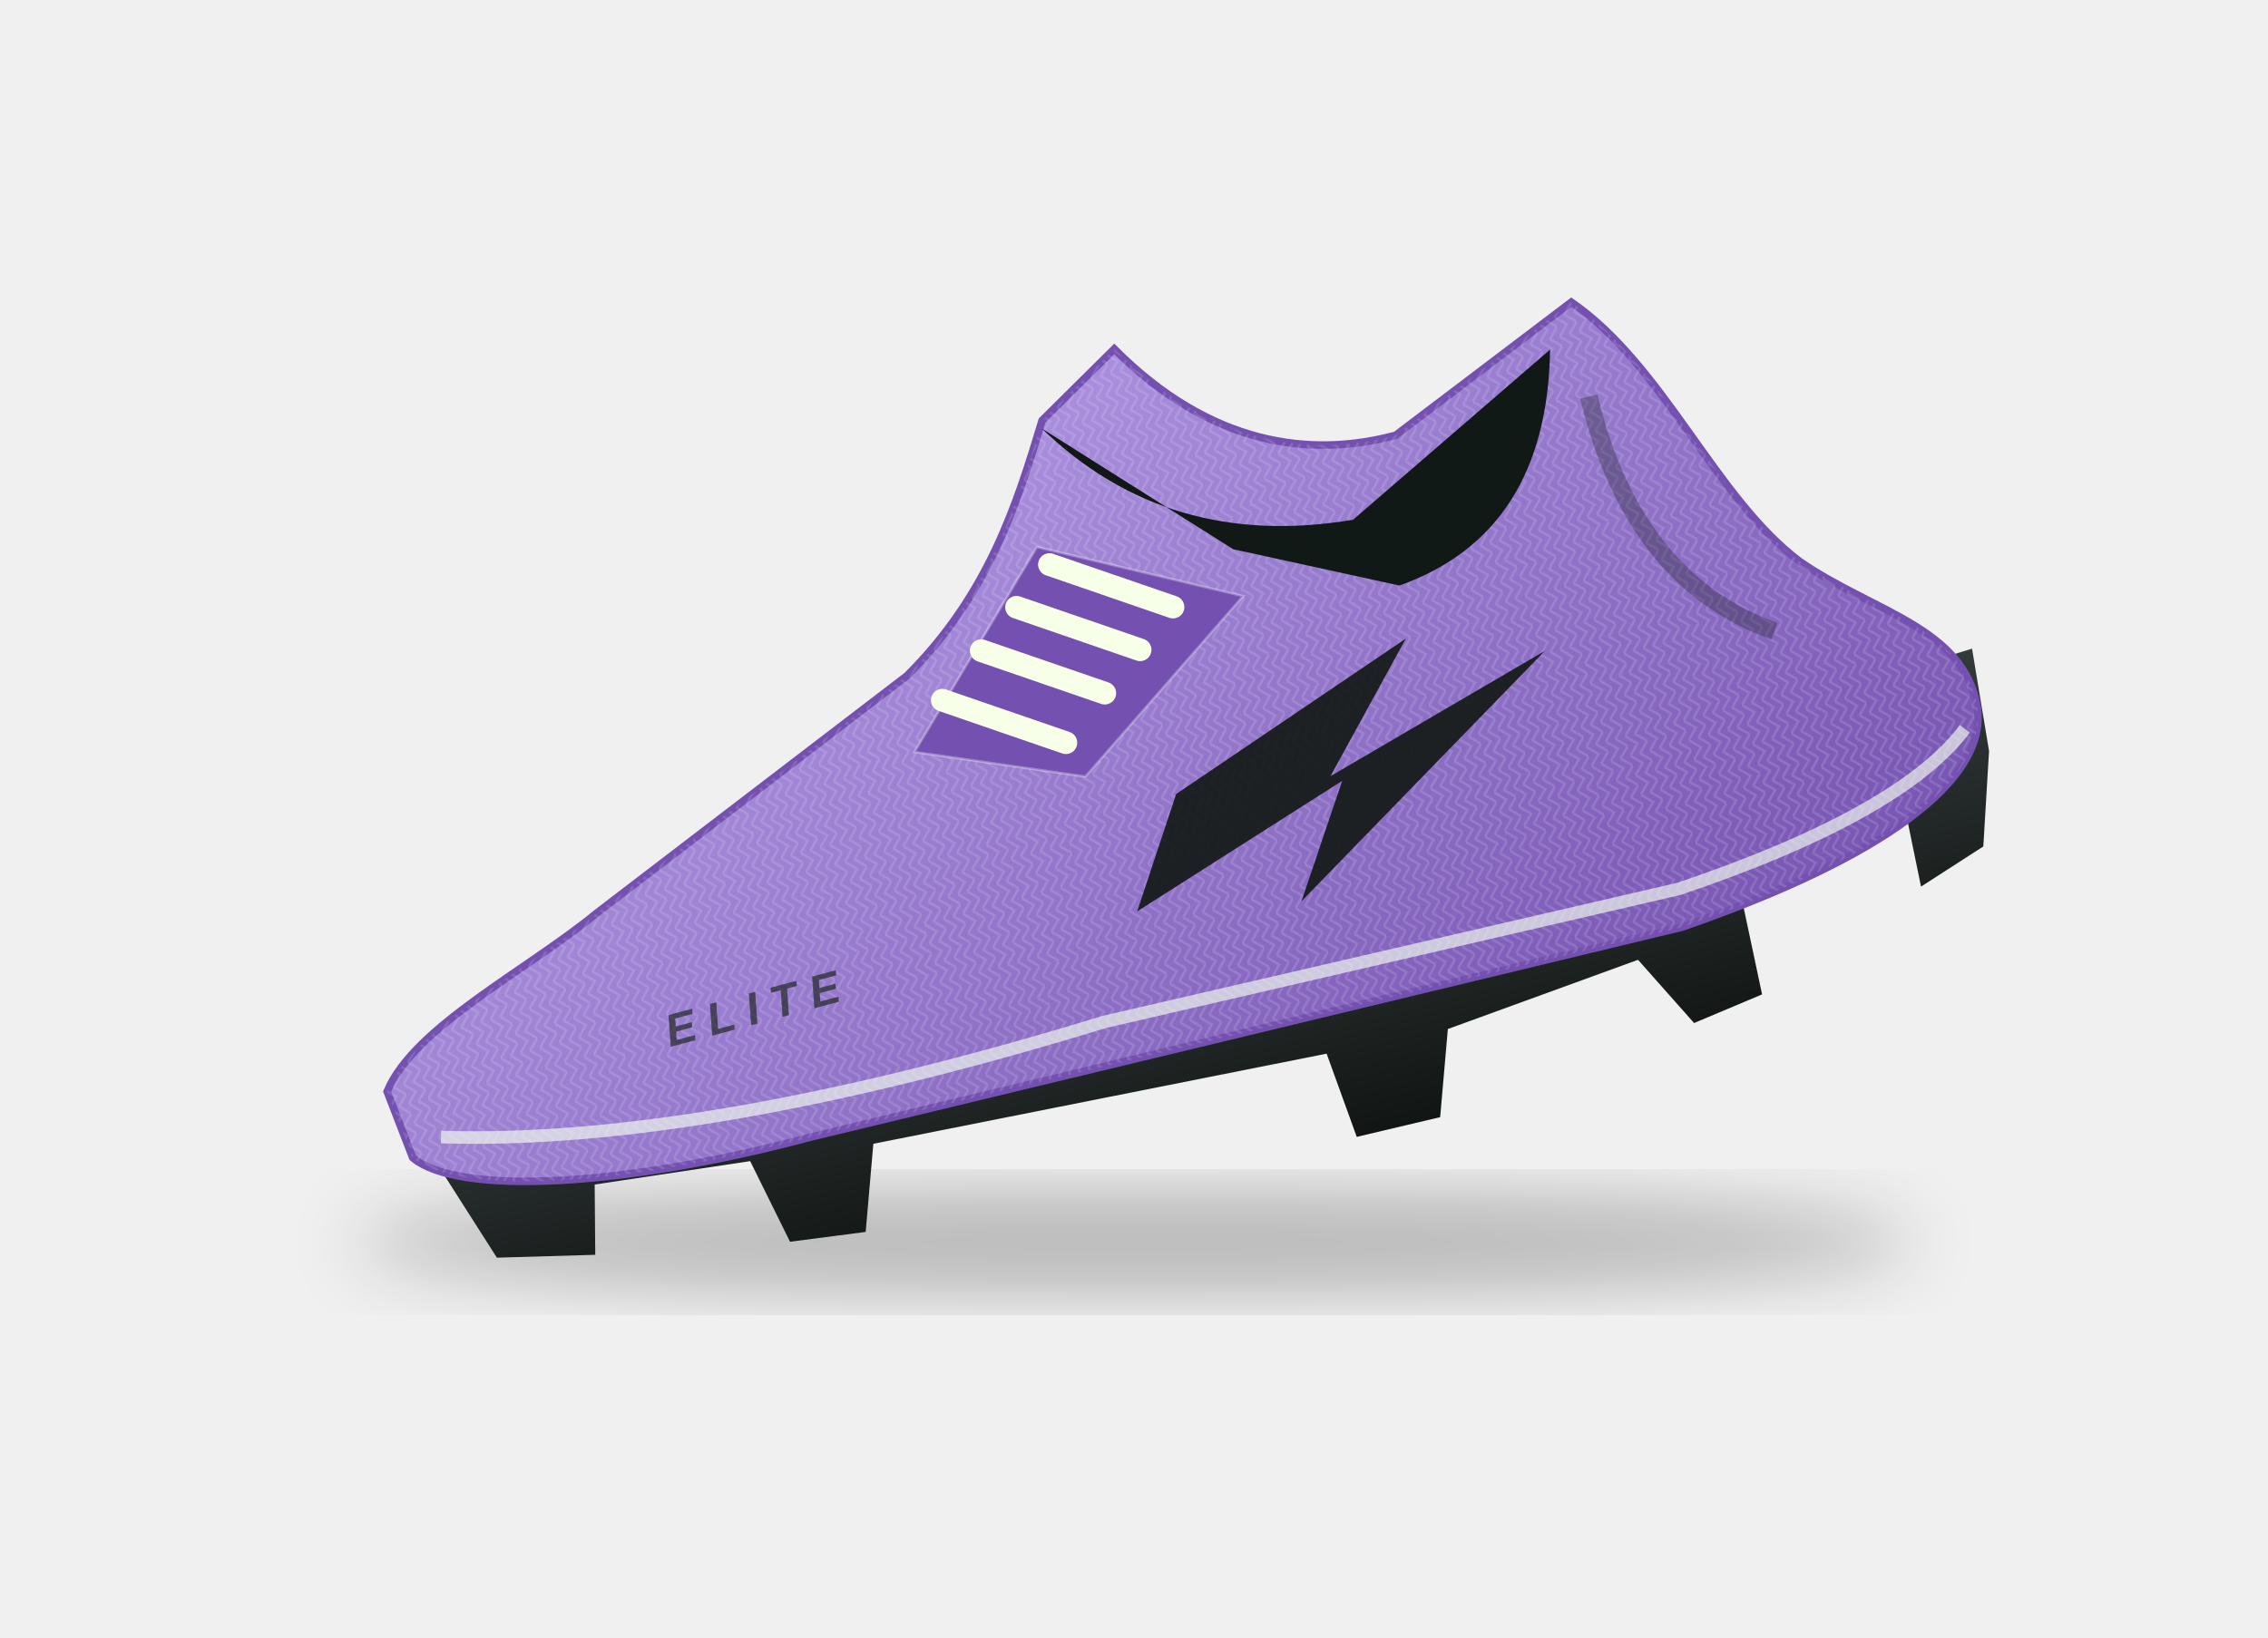
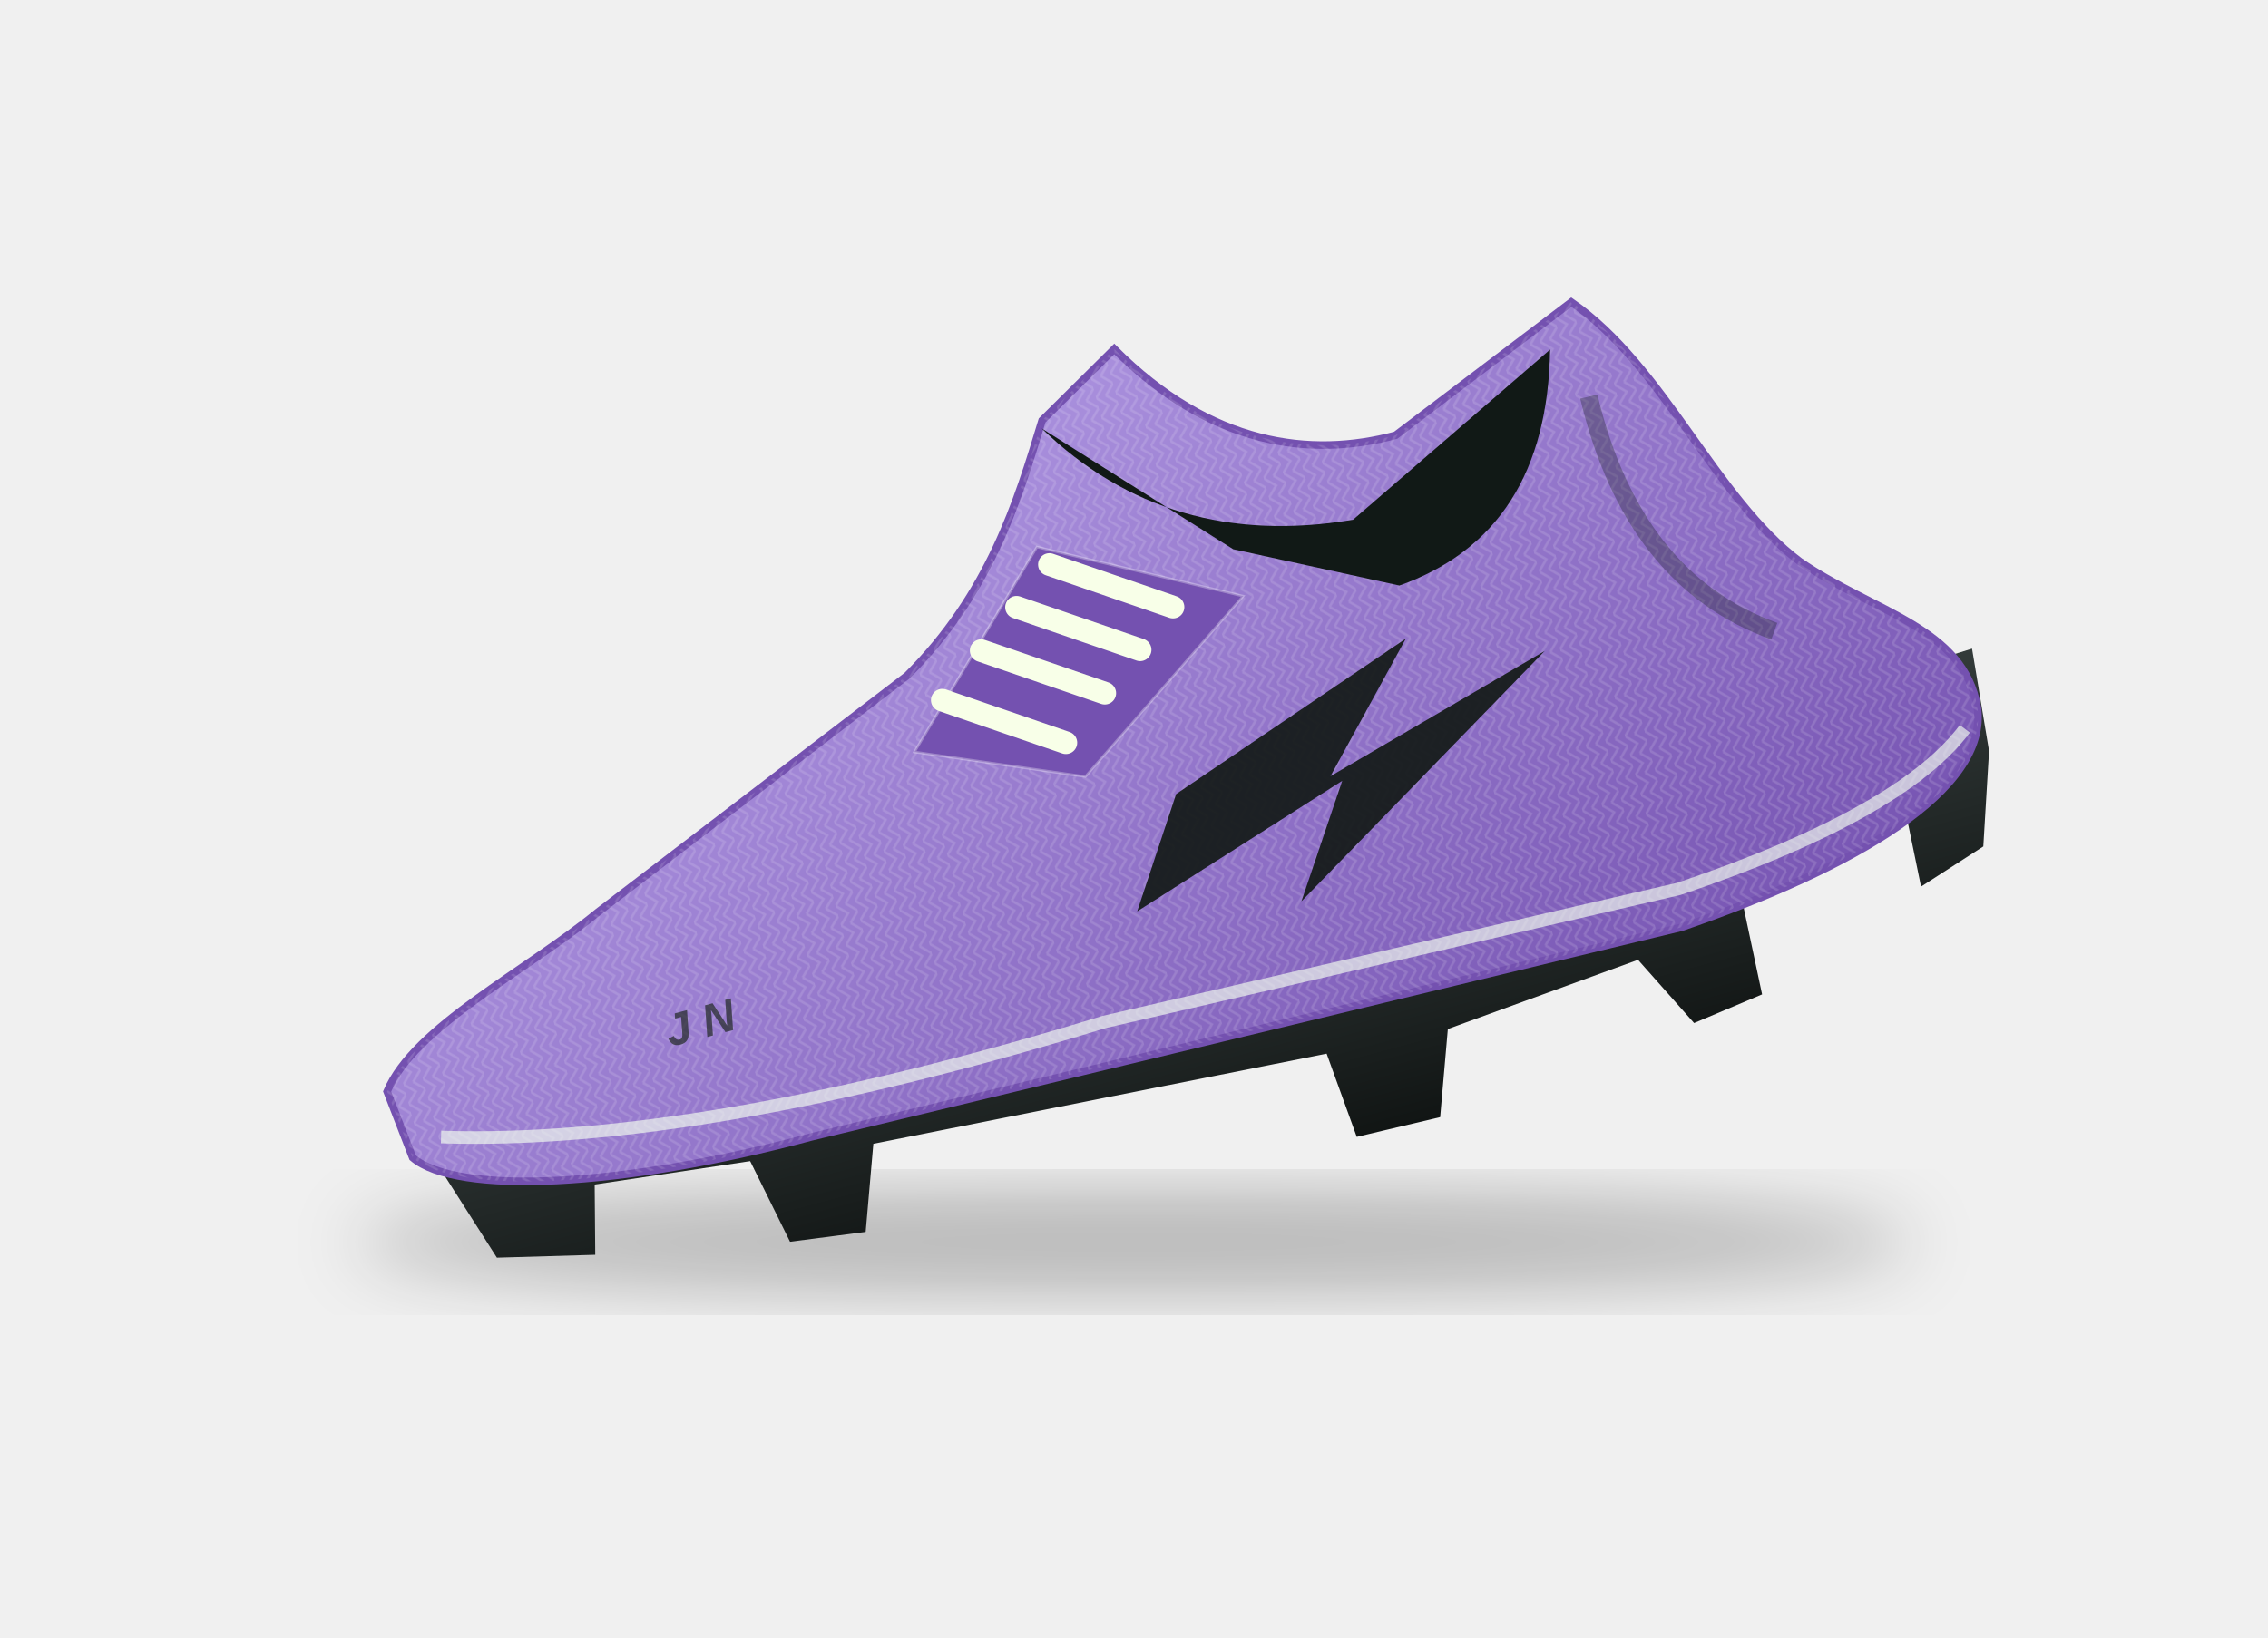
<svg xmlns="http://www.w3.org/2000/svg" width="900" height="650" viewBox="0 0 900 650">
  <defs>
    <linearGradient id="upper" x1="0" y1="0" x2="1" y2="1">
      <stop stop-color="#bca6ed" />
      <stop offset="1" stop-color="#7451b0" />
    </linearGradient>
    <linearGradient id="sole" x2="0" y2="1">
      <stop stop-color="#333b3a" />
      <stop offset="1" stop-color="#111514" />
    </linearGradient>
    <pattern id="knit" width="8" height="8" patternUnits="userSpaceOnUse">
      <path d="m0 0 4 4-4 4m4-8 4 4-4 4" fill="none" stroke="#fff" stroke-opacity=".13" stroke-width="1" />
    </pattern>
    <filter id="shadow">
      <feGaussianBlur stdDeviation="14" />
    </filter>
  </defs>
  <ellipse cx="450" cy="493" rx="310" ry="24" fill="#000" opacity=".22" filter="url(#shadow)" />
  <g transform="rotate(-15 450 330)">
    <path d="m144 371 18 57 38 9 7-27 62 7 7 35 30 4 12-33 183 12 3 35 34 1 12-33 80-7 15 30 29-4 2-38 72-21-2 34 28-9 12-36 4-41z" fill="url(#sole)" />
    <path d="M137 353C154 331 203 321 236 306L379 247C419 224 439 192 457 163L492 143C519 190 556 205 591 205L672 172C701 206 707 262 733 295 756 322 789 337 786 369 782 402 722 418 650 423L295 414C217 414 153 400 140 381Z" fill="url(#upper)" stroke="#7451b0" stroke-width="3" />
    <path d="M137 353C154 331 203 321 236 306L379 247C419 224 439 192 457 163L492 143C519 190 556 205 591 205L672 172C701 206 707 262 733 295 756 322 789 337 786 369 782 402 722 418 650 423L295 414C217 414 153 400 140 381Z" fill="url(#knit)" />
    <path d="M456 166Q492 226 566 233L659 188Q639 258 577 263L517 232Z" fill="#111916" />
    <path d="M442 211 516 251 437 304 374 277Z" fill="#7451b0" stroke="#fff" stroke-opacity=".3" />
    <g stroke="#f8ffe8" stroke-width="9" stroke-linecap="round">
      <path d="m445 219 43 29m-60-16 43 29m-61-16 43 29m-63-14 43 29" />
    </g>
    <path d="m470 320 104-36-43 45 95-26-119 71 28-42-92 29Z" fill="#121916" opacity=".92" />
    <path d="M153 376Q252 406 419 400L653 408Q746 402 779 376" fill="none" stroke="#f5fff0" stroke-opacity=".65" stroke-width="5" />
    <path d="M669 210Q667 285 716 319" fill="none" stroke="#101a13" stroke-opacity=".3" stroke-width="7" />
-     <text x="250" y="365" font-family="Arial,sans-serif" font-size="18" font-style="italic" font-weight="bold" letter-spacing="5" fill="#172117" opacity=".65">ELITE</text>
+     <text x="250" y="365" font-family="Arial,sans-serif" font-size="18" font-style="italic" font-weight="bold" letter-spacing="5" fill="#172117" opacity=".65">JN</text>
  </g>
</svg>
